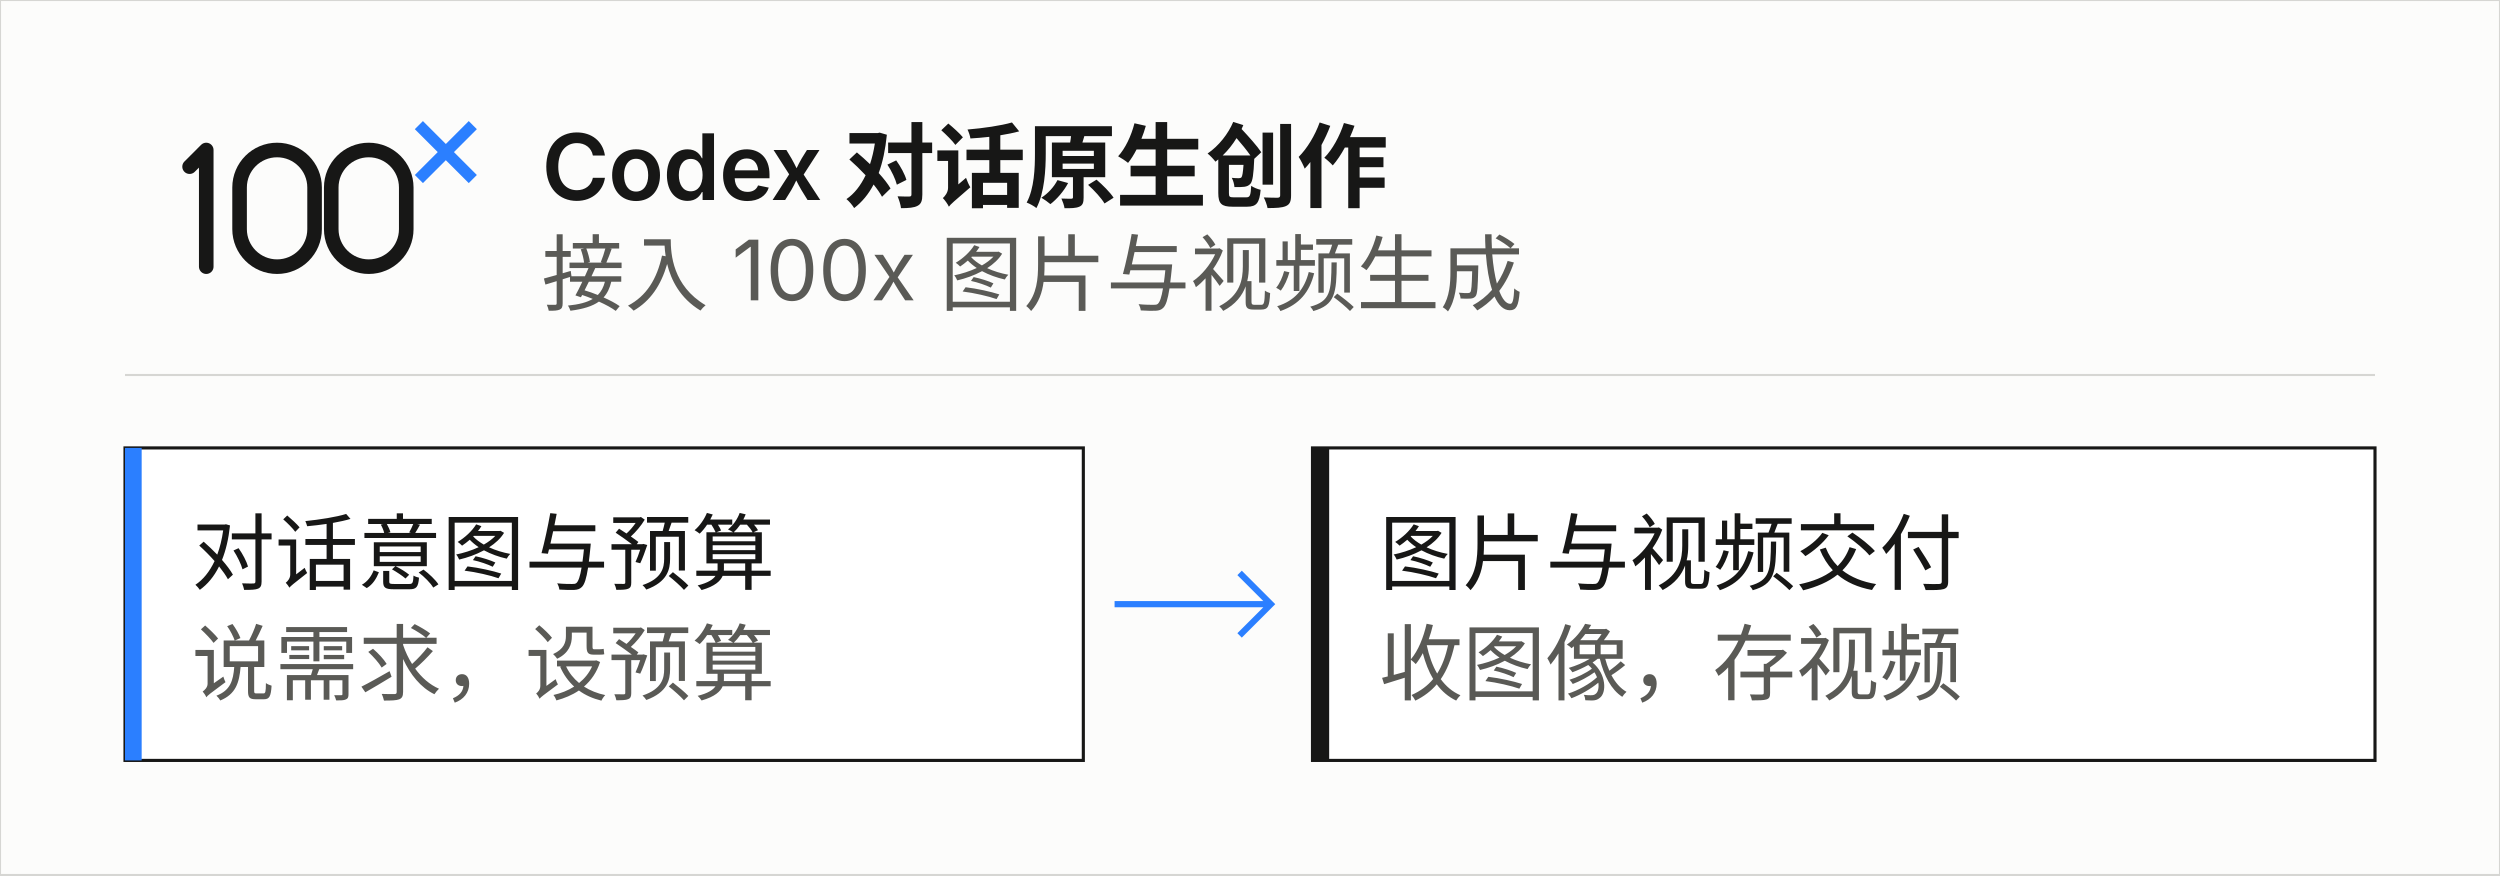
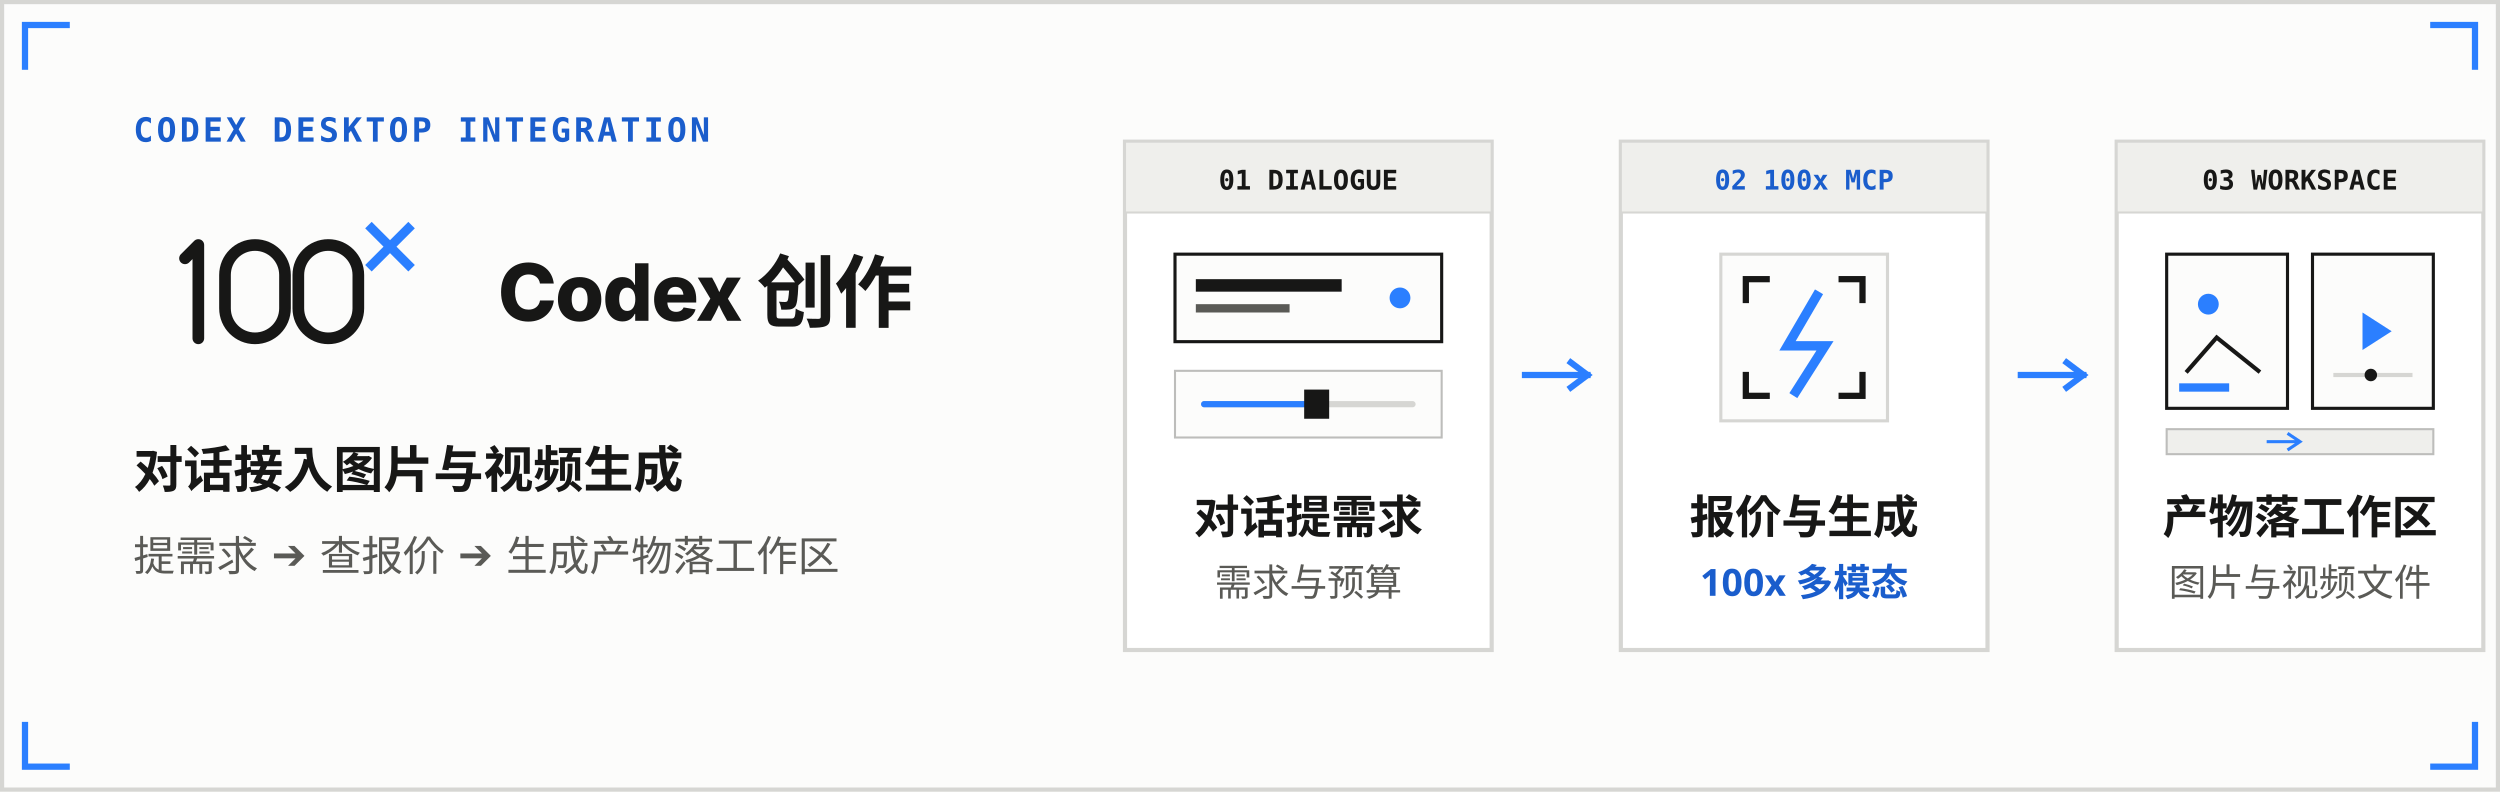
- <svg xmlns="http://www.w3.org/2000/svg" width="1200" height="420" viewBox="0 0 1200 420" role="img" aria-labelledby="title desc">
-   <rect width="1200" height="420" fill="#FCFCFB" stroke="#D6D6D3" stroke-width="1" />
-   <g transform="translate(60, 50)">
-     <g fill="none" stroke="#171716" stroke-width="7" stroke-linecap="round" stroke-linejoin="round">
-       <path d="M31 30 39 22v56" />
-       <rect x="55" y="22" width="36" height="56" rx="18" />
-       <rect x="99" y="22" width="36" height="56" rx="18" />
+ <svg xmlns="http://www.w3.org/2000/svg" viewBox="0 0 1200 380" width="100%" height="100%" fill="none" role="img" aria-labelledby="title desc">
+   <rect width="1200" height="380" fill="#FCFCFB" />
+   <rect x="1" y="1" width="1198" height="378" stroke="#D6D6D3" stroke-width="2" />
+   <g stroke="#2B7FFF" stroke-width="3" stroke-linecap="square">
+     <path d="M12 32 V12 H32" />
+     <path d="M1168 12 H1188 V32" />
+     <path d="M12 348 V368 H32" />
+     <path d="M1168 368 H1188 V348" />
+   </g>
+   <g transform="translate(64, 52)">
+     <text x="0" y="16" fill="#1A5DCC" font-family="'JetBrains Mono', ui-monospace, monospace" font-size="16" font-weight="700" letter-spacing="1.5">CODEX DESKTOP INTEGRATION</text>
+     <g transform="translate(0, 48) scale(0.8)">
+       <g fill="none" stroke="#171716" stroke-width="7" stroke-linecap="round" stroke-linejoin="round">
+         <path d="M31 30 39 22v56" />
+         <rect x="55" y="22" width="36" height="56" rx="18" />
+         <rect x="99" y="22" width="36" height="56" rx="18" />
+       </g>
+       <g fill="none" stroke="#2B7FFF" stroke-width="5.5" stroke-linecap="square">
+         <path d="m143 12 22 22M165 12l-22 22" />
+       </g>
    </g>
-     <g fill="none" stroke="#2B7FFF" stroke-width="5.5" stroke-linecap="square">
-       <path d="m143 12 22 22M165 12l-22 22" />
+     <text x="175" y="102" fill="#171716" font-family="system-ui, -apple-system, BlinkMacSystemFont, 'Segoe UI', sans-serif" font-size="38" font-weight="800" letter-spacing="-0.8">Codex 创作</text>
+     <text x="0" y="182" fill="#171716" font-family="system-ui, -apple-system, BlinkMacSystemFont, 'Segoe UI', sans-serif" font-size="24" font-weight="700">对话接入图片与视频生成</text>
+     <text x="0" y="222" fill="#5A5A56" font-family="system-ui, -apple-system, BlinkMacSystemFont, 'Segoe UI', sans-serif" font-size="20">提需求 ➔ 查报价 ➔ 生成产物落工作区</text>
+   </g>
+   <g transform="translate(540, 68)">
+     <rect width="176" height="244" fill="#FFFFFF" stroke="#D6D6D3" stroke-width="2" />
+     <rect width="176" height="34" fill="#EFEFEC" stroke="#D6D6D3" stroke-width="1" />
+     <text x="88" y="23" fill="#171716" font-family="'JetBrains Mono', ui-monospace, monospace" font-size="13" font-weight="700" text-anchor="middle">01 DIALOGUE</text>
+     <g transform="translate(24, 54)">
+       <rect width="128" height="42" fill="#FCFCFB" stroke="#171716" stroke-width="1.5" />
+       <rect x="10" y="12" width="70" height="6" fill="#171716" />
+       <rect x="10" y="24" width="45" height="4" fill="#5A5A56" />
+       <circle cx="108" cy="21" r="5" fill="#2B7FFF" />
+       <g transform="translate(0, 56)">
+         <rect width="128" height="32" fill="#FCFCFB" stroke="#BDBDBB" stroke-width="1" />
+         <line x1="14" y1="16" x2="114" y2="16" stroke="#D6D6D3" stroke-width="3" stroke-linecap="round" />
+         <line x1="14" y1="16" x2="68" y2="16" stroke="#2B7FFF" stroke-width="3" stroke-linecap="round" />
+         <rect x="62" y="9" width="12" height="14" fill="#171716" />
+       </g>
    </g>
+     <text x="88" y="188" fill="#171716" font-family="system-ui, sans-serif" font-size="22" font-weight="700" text-anchor="middle">对话提需求</text>
+     <text x="88" y="218" fill="#5A5A56" font-family="system-ui, sans-serif" font-size="18" text-anchor="middle">需求与预算</text>
  </g>
-   <text x="260" y="96" font-family="-apple-system, BlinkMacSystemFont, 'Segoe UI', 'PingFang SC', sans-serif" font-size="44" font-weight="600" fill="#171716" letter-spacing="-0.5">Codex 对话原生创作</text>
-   <text x="260" y="146" font-family="-apple-system, BlinkMacSystemFont, 'Segoe UI', 'PingFang SC', sans-serif" font-size="40" font-weight="400" fill="#5A5A56">接入 100x 图片与视频生成</text>
-   <path d="M60 180 L1140 180" stroke="#D6D6D3" stroke-width="1" />
-   <g transform="translate(60, 215)">
-     <rect width="460" height="150" fill="#FFFFFF" stroke="#171716" stroke-width="1.5" />
-     <rect width="8" height="150" fill="#2B7FFF" />
-     <text x="32" y="65" font-family="-apple-system, BlinkMacSystemFont, 'Segoe UI', 'PingFang SC', sans-serif" font-size="40" font-weight="500" fill="#171716">对话意图与预算</text>
-     <text x="32" y="118" font-family="-apple-system, BlinkMacSystemFont, 'Segoe UI', 'PingFang SC', sans-serif" font-size="40" font-weight="400" fill="#5A5A56">说需求，设预算</text>
+   <g transform="translate(732, 180)">
+     <line x1="0" y1="0" x2="30" y2="0" stroke="#2B7FFF" stroke-width="3" stroke-linecap="square" />
+     <path d="M22 -6 L30 0 L22 6" fill="none" stroke="#2B7FFF" stroke-width="3" stroke-linecap="square" stroke-linejoin="miter" />
  </g>
-   <g transform="translate(535, 275)">
-     <path d="M 0 15 L 75 15 M 60 0 L 75 15 L 60 30" fill="none" stroke="#2B7FFF" stroke-width="3" />
+   <g transform="translate(778, 68)">
+     <rect width="176" height="244" fill="#FFFFFF" stroke="#D6D6D3" stroke-width="2" />
+     <rect width="176" height="34" fill="#EFEFEC" stroke="#D6D6D3" stroke-width="1" />
+     <text x="88" y="23" fill="#1A5DCC" font-family="'JetBrains Mono', ui-monospace, monospace" font-size="13" font-weight="700" text-anchor="middle">02 100x MCP</text>
+     <g transform="translate(48, 54)">
+       <rect width="80" height="80" fill="#FCFCFB" stroke="#D6D6D3" stroke-width="1.5" />
+       <path d="M12 22V12h10M68 22V12H58M12 58v10h10M68 58v10H58" stroke="#171716" stroke-width="3" stroke-linecap="square" />
+       <path d="M46 20 32 44h18L36 66" stroke="#2B7FFF" stroke-width="4.5" stroke-linecap="square" stroke-linejoin="miter" />
+     </g>
+     <text x="88" y="188" fill="#171716" font-family="system-ui, sans-serif" font-size="22" font-weight="700" text-anchor="middle">报价与生成</text>
+     <text x="88" y="218" fill="#1A5DCC" font-family="system-ui, sans-serif" font-size="18" font-weight="600" text-anchor="middle">100x 多模态</text>
  </g>
-   <g transform="translate(630, 215)">
-     <rect width="510" height="150" fill="#FFFFFF" stroke="#171716" stroke-width="1.5" />
-     <rect width="8" height="150" fill="#171716" />
-     <text x="32" y="65" font-family="-apple-system, BlinkMacSystemFont, 'Segoe UI', 'PingFang SC', sans-serif" font-size="40" font-weight="500" fill="#171716">图片与视频交付</text>
-     <text x="32" y="118" font-family="-apple-system, BlinkMacSystemFont, 'Segoe UI', 'PingFang SC', sans-serif" font-size="40" font-weight="400" fill="#5A5A56">收图像，存视频</text>
+   <g transform="translate(970, 180)">
+     <line x1="0" y1="0" x2="30" y2="0" stroke="#2B7FFF" stroke-width="3" stroke-linecap="square" />
+     <path d="M22 -6 L30 0 L22 6" fill="none" stroke="#2B7FFF" stroke-width="3" stroke-linecap="square" stroke-linejoin="miter" />
+   </g>
+   <g transform="translate(1016, 68)">
+     <rect width="176" height="244" fill="#FFFFFF" stroke="#D6D6D3" stroke-width="2" />
+     <rect width="176" height="34" fill="#EFEFEC" stroke="#D6D6D3" stroke-width="1" />
+     <text x="88" y="23" fill="#171716" font-family="'JetBrains Mono', ui-monospace, monospace" font-size="13" font-weight="700" text-anchor="middle">03 WORKSPACE</text>
+     <g transform="translate(24, 54)">
+       <g transform="translate(0, 0)">
+         <rect width="58" height="74" fill="#FCFCFB" stroke="#171716" stroke-width="1.5" />
+         <circle cx="20" cy="24" r="5" fill="#2B7FFF" />
+         <path d="M10 56 L24 40 L44 56" stroke="#171716" stroke-width="2" stroke-linecap="square" />
+         <rect x="6" y="62" width="24" height="4" fill="#2B7FFF" />
+       </g>
+       <g transform="translate(70, 0)">
+         <rect width="58" height="74" fill="#FCFCFB" stroke="#171716" stroke-width="1.5" />
+         <path d="M24 28 L38 37 L24 46 Z" fill="#2B7FFF" />
+         <line x1="10" y1="58" x2="48" y2="58" stroke="#D6D6D3" stroke-width="2" />
+         <circle cx="28" cy="58" r="3" fill="#171716" />
+       </g>
+       <g transform="translate(0, 84)">
+         <rect width="128" height="12" fill="#EFEFEC" stroke="#BDBDBB" stroke-width="1" />
+         <path d="M48 6 L64 6 M58 2 L64 6 L58 10" stroke="#2B7FFF" stroke-width="1.5" fill="none" />
+       </g>
+     </g>
+     <text x="88" y="188" fill="#171716" font-family="system-ui, sans-serif" font-size="22" font-weight="700" text-anchor="middle">产物落工作区</text>
+     <text x="88" y="218" fill="#5A5A56" font-family="system-ui, sans-serif" font-size="18" text-anchor="middle">图片与视频文件</text>
  </g>
</svg>
